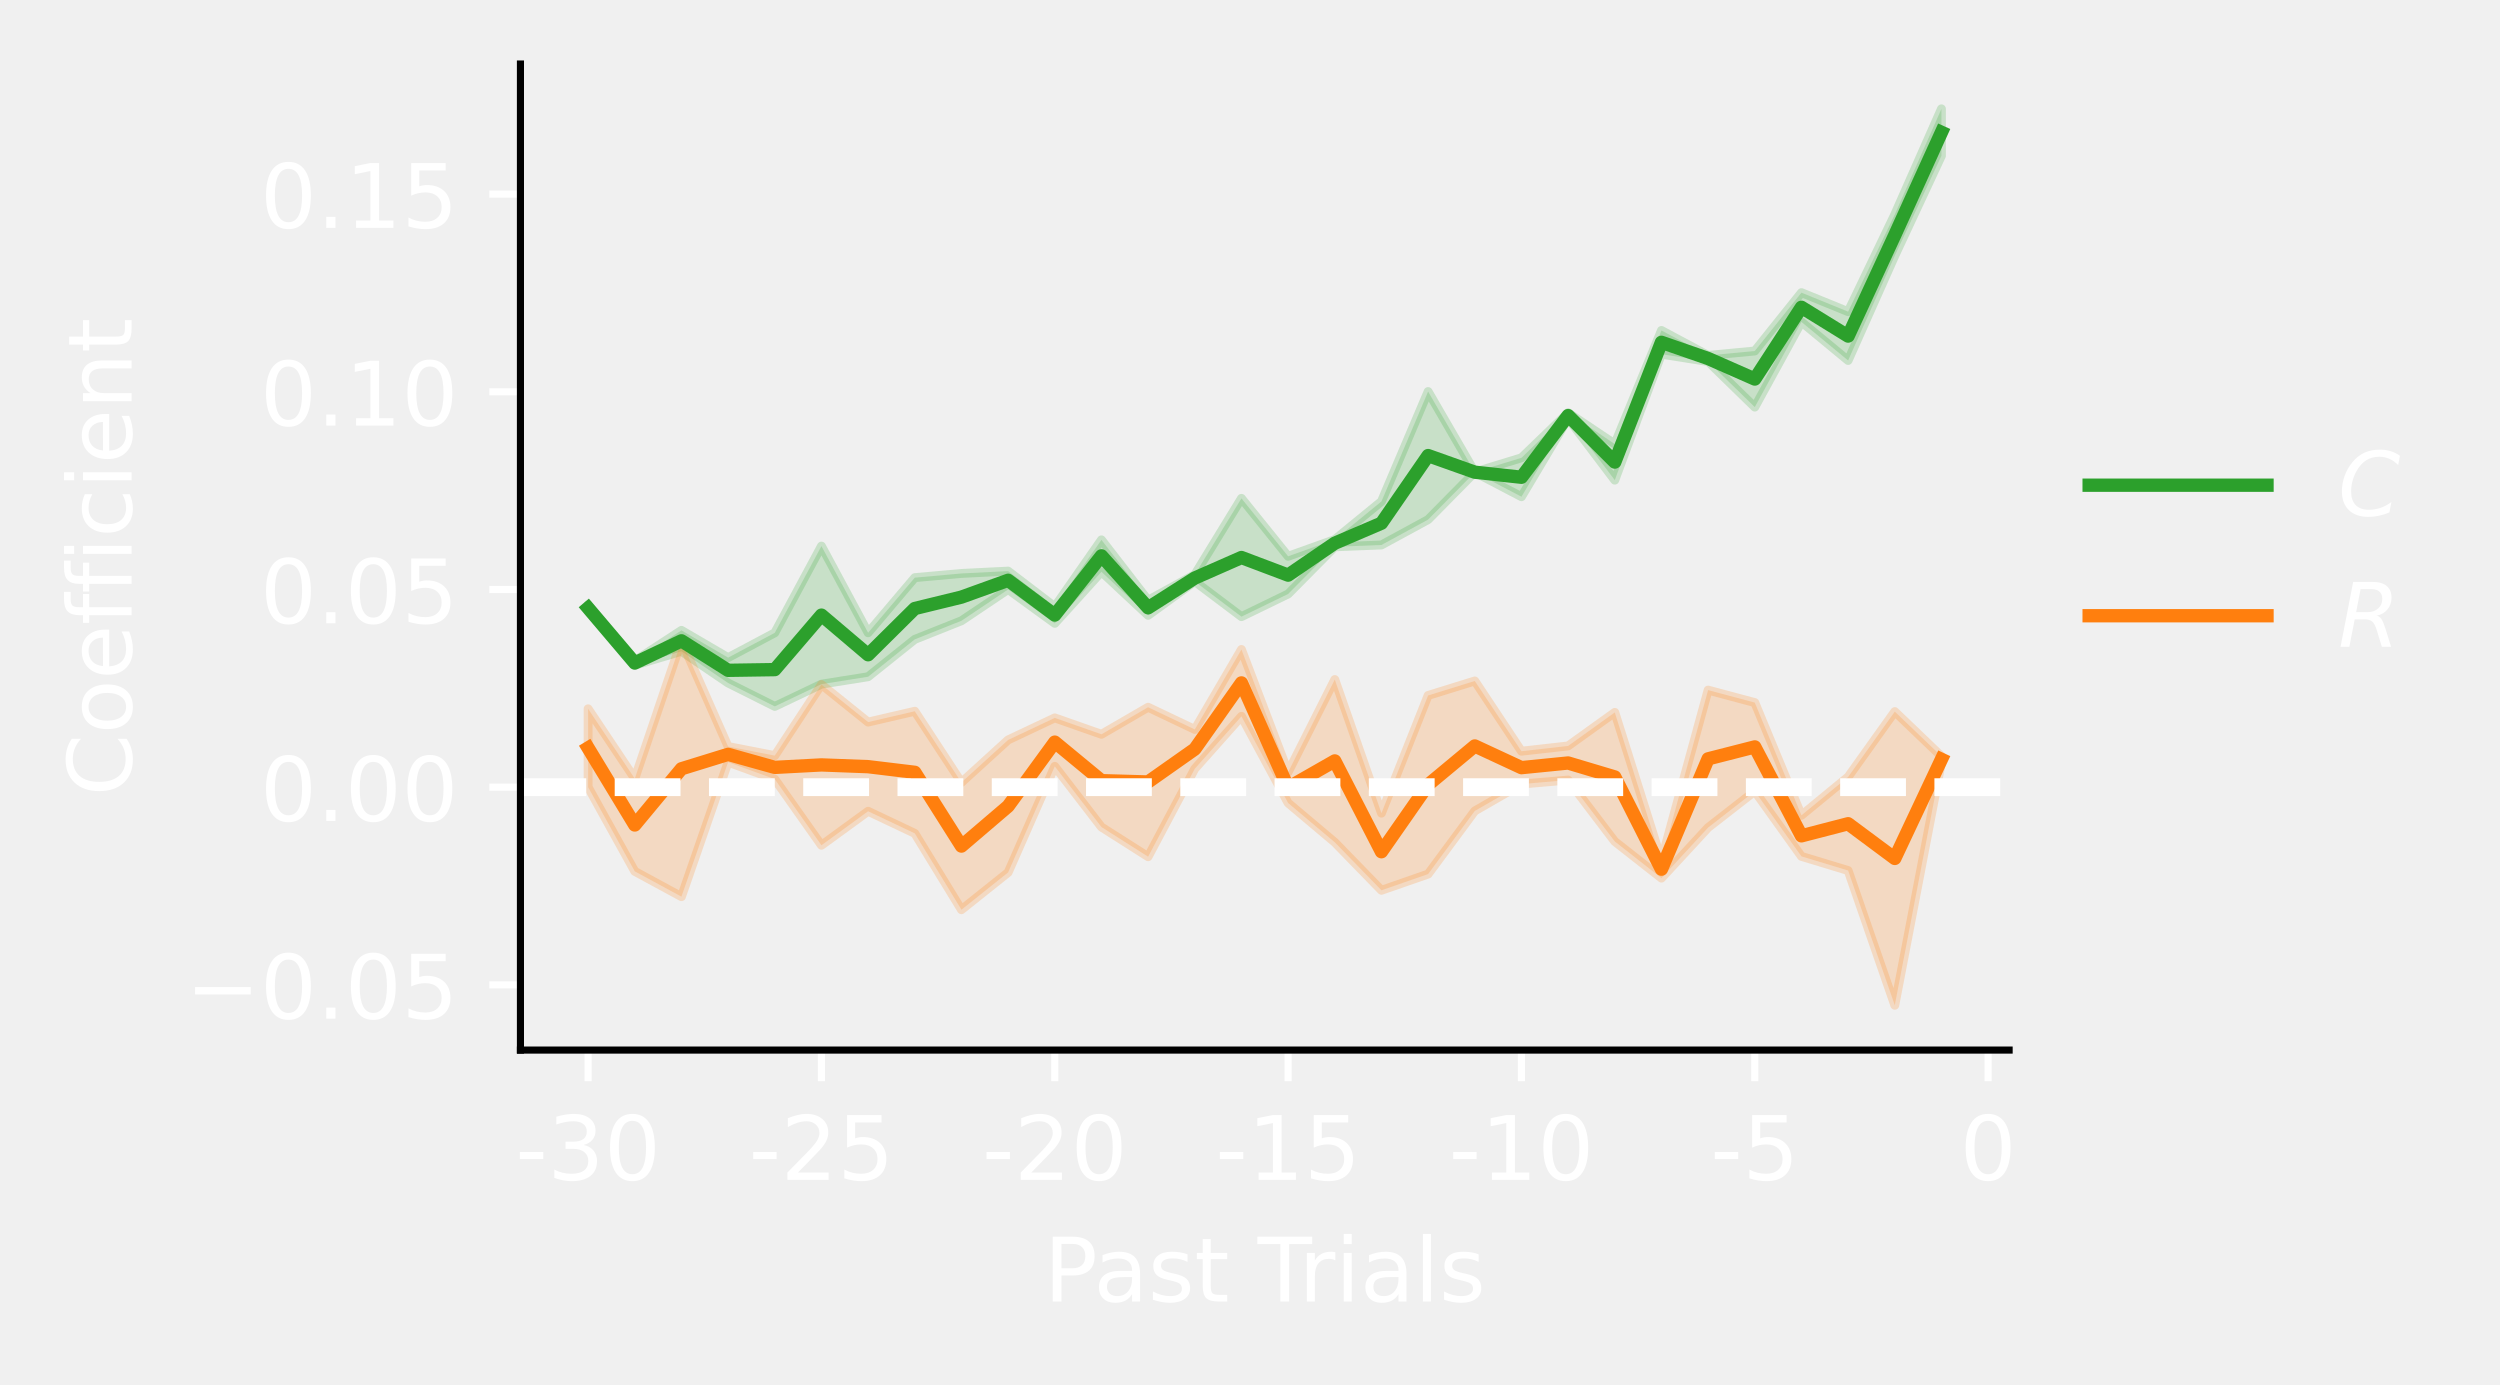
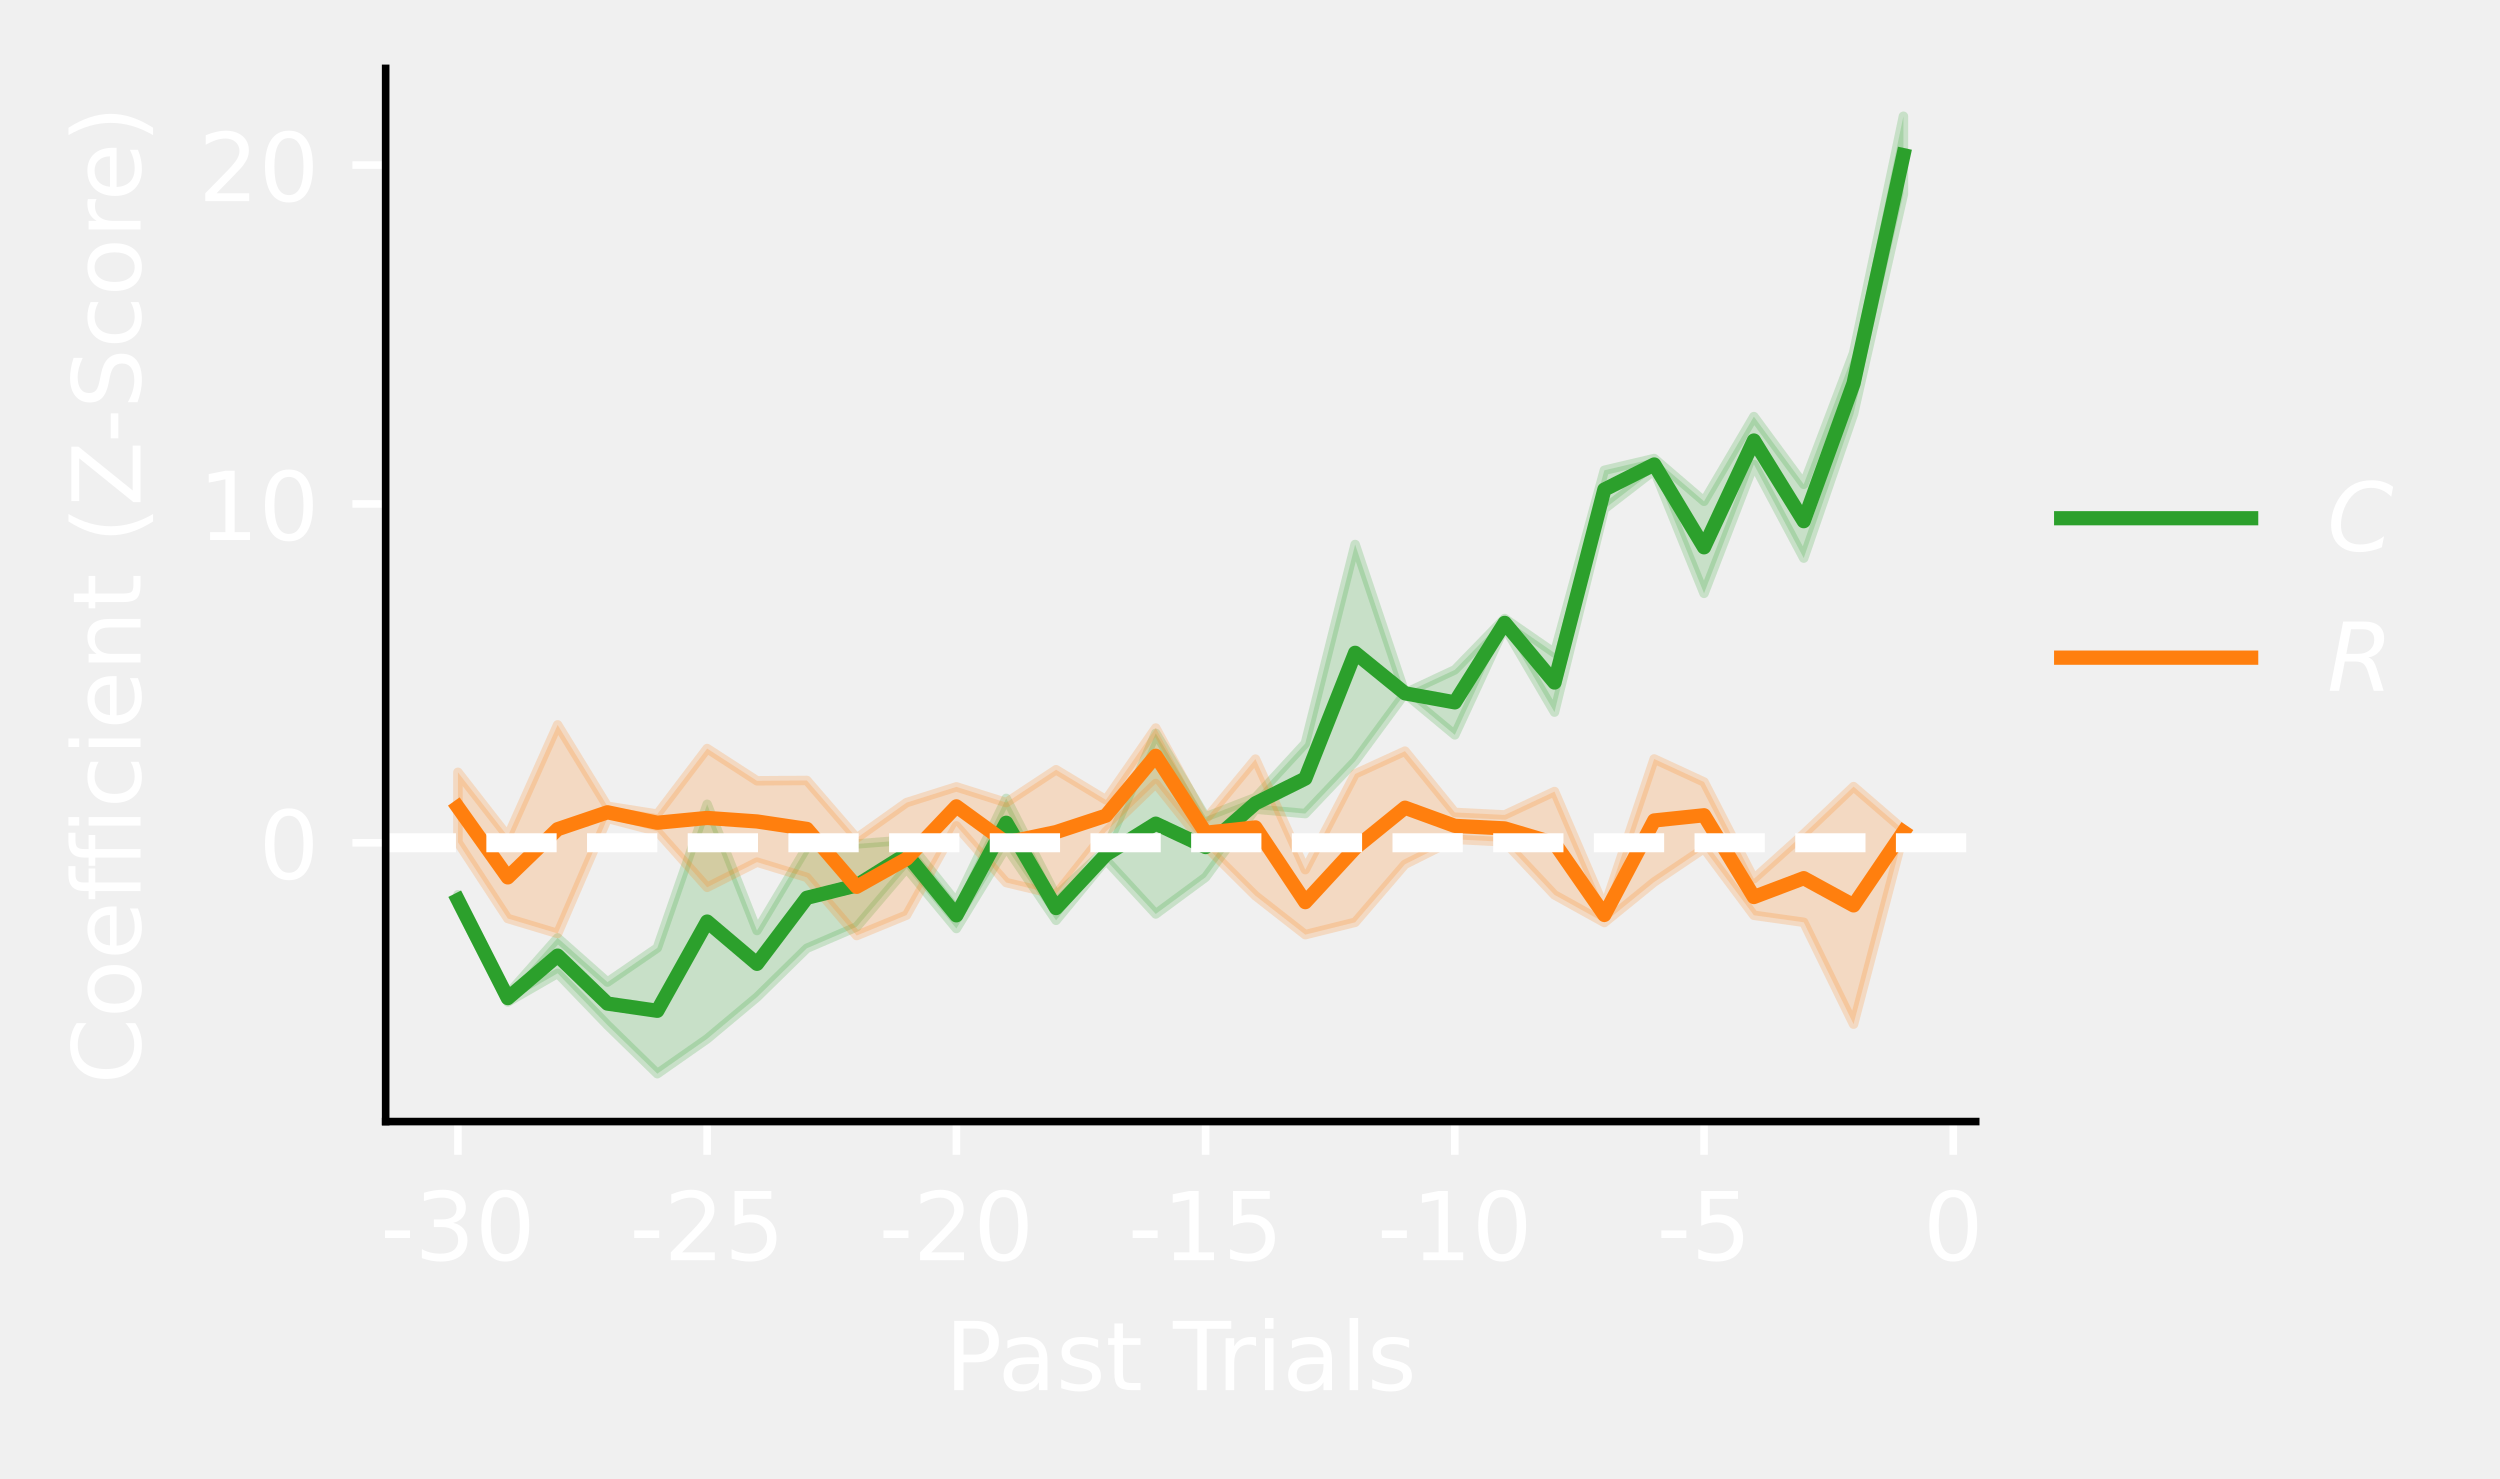
- <svg xmlns="http://www.w3.org/2000/svg" xmlns:xlink="http://www.w3.org/1999/xlink" width="281.123pt" height="155.636pt" viewBox="0 0 281.123 155.636" version="1.1">
+ <svg xmlns="http://www.w3.org/2000/svg" xmlns:xlink="http://www.w3.org/1999/xlink" width="263.203pt" height="155.636pt" viewBox="0 0 263.203 155.636" version="1.1">
  <defs>
    <style type="text/css">*{stroke-linejoin: round; stroke-linecap: butt}</style>
  </defs>
  <g id="figure_1">
    <g id="patch_1">
-       <path d="M 0 155.636  L 281.123 155.636  L 281.123 0  L 0 0  L 0 155.636  z " style="fill: none" />
+       <path d="M -0 155.636  L 263.203 155.636  L 263.203 0  L -0 0  L -0 155.636  z " style="fill: none" />
    </g>
    <g id="axes_1">
      <g id="patch_2">
-         <path d="M 58.523 118.08  L 225.923 118.08  L 225.923 7.2  L 58.523 7.2  L 58.523 118.08  z " style="fill: none" />
+         <path d="M 40.603 118.08  L 208.003 118.08  L 208.003 7.2  L 40.603 7.2  L 40.603 118.08  z " style="fill: none" />
      </g>
      <g id="PolyCollection_1">
        <defs>
-           <path id="mff88e690e6" d="M 66.133 -87.628  L 66.133 -86.903  L 71.38 -80.831  L 76.628 -82.399  L 81.875 -78.831  L 87.123 -76.202  L 92.371 -78.703  L 97.618 -79.539  L 102.866 -83.739  L 108.114 -85.832  L 113.361 -89.352  L 118.609 -85.542  L 123.857 -91.337  L 129.104 -86.442  L 134.352 -90.251  L 139.6 -86.294  L 144.847 -88.844  L 150.095 -94.147  L 155.343 -94.354  L 160.59 -97.208  L 165.838 -102.527  L 171.086 -99.781  L 176.333 -108.583  L 181.581 -101.645  L 186.828 -115.811  L 192.076 -114.978  L 197.324 -109.86  L 202.571 -119.435  L 207.819 -115.101  L 213.067 -126.878  L 218.314 -138.117  L 218.314 -143.396  L 218.314 -143.396  L 213.067 -131.52  L 207.819 -120.591  L 202.571 -122.727  L 197.324 -116.168  L 192.076 -115.667  L 186.828 -118.476  L 181.581 -105.707  L 176.333 -109.225  L 171.086 -104.156  L 165.838 -102.552  L 160.59 -111.606  L 155.343 -99.252  L 150.095 -94.962  L 144.847 -93.082  L 139.6 -99.595  L 134.352 -91.019  L 129.104 -88.141  L 123.857 -94.928  L 118.609 -87.411  L 113.361 -91.416  L 108.114 -91.152  L 102.866 -90.679  L 97.618 -84.484  L 92.371 -94.228  L 87.123 -84.476  L 81.875 -81.686  L 76.628 -84.753  L 71.38 -81.331  L 66.133 -87.628  z " style="stroke: #2ca02c; stroke-opacity: 0.2" />
+           <path id="m515717cfa9" d="M 48.212 -61.436  L 48.212 -60.319  L 53.46 -50.145  L 58.708 -53.165  L 63.955 -47.713  L 69.203 -42.596  L 74.45 -46.266  L 79.698 -50.656  L 84.946 -55.8  L 90.193 -58.061  L 95.441 -64.22  L 100.689 -57.882  L 105.936 -66.45  L 111.184 -58.744  L 116.432 -65.098  L 121.679 -59.412  L 126.927 -63.283  L 132.175 -70.456  L 137.422 -69.98  L 142.67 -75.502  L 147.918 -82.624  L 153.165 -78.268  L 158.413 -89.602  L 163.66 -80.664  L 168.908 -102.066  L 174.156 -106.112  L 179.403 -93.169  L 184.651 -106.739  L 189.899 -96.879  L 195.146 -112.075  L 200.394 -135.203  L 200.394 -143.396  L 200.394 -143.396  L 195.146 -118.465  L 189.899 -104.652  L 184.651 -111.775  L 179.403 -102.862  L 174.156 -107.36  L 168.908 -106.123  L 163.66 -86.893  L 158.413 -90.517  L 153.165 -85.113  L 147.918 -82.663  L 142.67 -98.311  L 137.422 -77.361  L 132.175 -71.667  L 126.927 -69.632  L 121.679 -78.43  L 116.432 -66.212  L 111.184 -61.327  L 105.936 -71.581  L 100.689 -60.66  L 95.441 -67.192  L 90.193 -66.786  L 84.946 -66.43  L 79.698 -57.672  L 74.45 -70.959  L 69.203 -55.839  L 63.955 -52.24  L 58.708 -56.891  L 53.46 -50.963  L 48.212 -61.436  z " style="stroke: #2ca02c; stroke-opacity: 0.2" />
        </defs>
-         <g clip-path="url(#p813f4a50d3)">
-           <use xlink:href="#mff88e690e6" x="0" y="155.636" style="fill: #2ca02c; fill-opacity: 0.2; stroke: #2ca02c; stroke-opacity: 0.2" />
+         <g clip-path="url(#p4ee53f2285)">
+           <use xlink:href="#m515717cfa9" x="0" y="155.636" style="fill: #2ca02c; fill-opacity: 0.2; stroke: #2ca02c; stroke-opacity: 0.2" />
        </g>
      </g>
      <g id="PolyCollection_2">
        <defs>
-           <path id="mdd619ddd92" d="M 66.133 -75.931  L 66.133 -67.124  L 71.38 -57.655  L 76.628 -54.807  L 81.875 -69.93  L 87.123 -68.021  L 92.371 -60.587  L 97.618 -64.41  L 102.866 -61.924  L 108.114 -53.342  L 113.361 -57.529  L 118.609 -69.458  L 123.857 -62.637  L 129.104 -59.301  L 134.352 -69.189  L 139.6 -75.085  L 144.847 -65.34  L 150.095 -60.92  L 155.343 -55.523  L 160.59 -57.349  L 165.838 -64.446  L 171.086 -67.466  L 176.333 -67.921  L 181.581 -61.015  L 186.828 -56.894  L 192.076 -62.576  L 197.324 -66.665  L 202.571 -59.339  L 207.819 -57.746  L 213.067 -42.596  L 218.314 -69.911  L 218.314 -70.59  L 218.314 -70.59  L 213.067 -75.618  L 207.819 -68.27  L 202.571 -63.957  L 197.324 -76.63  L 192.076 -78.034  L 186.828 -58.902  L 181.581 -75.526  L 176.333 -71.756  L 171.086 -71.163  L 165.838 -79.061  L 160.59 -77.433  L 155.343 -64.199  L 150.095 -79.221  L 144.847 -68.806  L 139.6 -82.6  L 134.352 -73.611  L 129.104 -76.107  L 123.857 -73.066  L 118.609 -74.91  L 113.361 -72.432  L 108.114 -67.651  L 102.866 -75.656  L 97.618 -74.438  L 92.371 -78.656  L 87.123 -70.667  L 81.875 -71.692  L 76.628 -83.57  L 71.38 -68.08  L 66.133 -75.931  z " style="stroke: #ff7f0e; stroke-opacity: 0.2" />
+           <path id="m9bedc92251" d="M 48.212 -74.326  L 48.212 -66.96  L 53.46 -58.937  L 58.708 -57.358  L 63.955 -69.484  L 69.203 -68.107  L 74.45 -62.218  L 79.698 -64.871  L 84.946 -63.265  L 90.193 -57.14  L 95.441 -59.295  L 100.689 -68.684  L 105.936 -62.719  L 111.184 -61.468  L 116.432 -68.093  L 121.679 -73.143  L 126.927 -66.554  L 132.175 -61.332  L 137.422 -57.234  L 142.67 -58.536  L 147.918 -64.644  L 153.165 -67.272  L 158.413 -67.003  L 163.66 -61.422  L 168.908 -58.513  L 174.156 -62.78  L 179.403 -66.306  L 184.651 -59.276  L 189.899 -58.536  L 195.146 -47.813  L 200.394 -67.803  L 200.394 -68.293  L 200.394 -68.293  L 195.146 -72.819  L 189.899 -67.829  L 184.651 -63.115  L 179.403 -73.305  L 174.156 -75.732  L 168.908 -60.107  L 163.66 -72.301  L 158.413 -69.839  L 153.165 -70.105  L 147.918 -76.558  L 142.67 -74.153  L 137.422 -64.08  L 132.175 -75.717  L 126.927 -69.371  L 121.679 -78.987  L 116.432 -71.425  L 111.184 -74.598  L 105.936 -71.136  L 100.689 -72.795  L 95.441 -71.135  L 90.193 -67.401  L 84.946 -73.47  L 79.698 -73.432  L 74.45 -76.828  L 69.203 -69.925  L 63.955 -70.75  L 58.708 -79.319  L 53.46 -67.589  L 48.212 -74.326  z " style="stroke: #ff7f0e; stroke-opacity: 0.2" />
        </defs>
-         <g clip-path="url(#p813f4a50d3)">
-           <use xlink:href="#mdd619ddd92" x="0" y="155.636" style="fill: #ff7f0e; fill-opacity: 0.2; stroke: #ff7f0e; stroke-opacity: 0.2" />
+         <g clip-path="url(#p4ee53f2285)">
+           <use xlink:href="#m9bedc92251" x="0" y="155.636" style="fill: #ff7f0e; fill-opacity: 0.2; stroke: #ff7f0e; stroke-opacity: 0.2" />
        </g>
      </g>
      <g id="matplotlib.axis_1">
        <g id="xtick_1">
          <g id="line2d_1">
            <defs>
-               <path id="m0267d25638" d="M 0 0  L 0 3.5  " style="stroke: #ffffff; stroke-width: 0.8" />
-             </defs>
-             <g>
-               <use xlink:href="#m0267d25638" x="66.133" y="118.08" style="fill: #ffffff; stroke: #ffffff; stroke-width: 0.8" />
+               <path id="m8f91f21ff3" d="M 0 0  L 0 3.5  " style="stroke: #ffffff; stroke-width: 0.8" />
+             </defs>
+             <g>
+               <use xlink:href="#m8f91f21ff3" x="48.212" y="118.08" style="fill: #ffffff; stroke: #ffffff; stroke-width: 0.8" />
            </g>
          </g>
          <g id="text_1">
-             <g style="fill: #ffffff" transform="translate(57.96612 132.6784) scale(0.1 -0.1)">
+             <g style="fill: #ffffff" transform="translate(40.04581 132.6784) scale(0.1 -0.1)">
              <defs>
                <path id="DejaVuSans-2d" d="M 313 2009  L 1997 2009  L 1997 1497  L 313 1497  L 313 2009  z " transform="scale(0.015625)" />
                <path id="DejaVuSans-33" d="M 2597 2516  Q 3050 2419 3304 2112  Q 3559 1806 3559 1356  Q 3559 666 3084 287  Q 2609 -91 1734 -91  Q 1441 -91 1130 -33  Q 819 25 488 141  L 488 750  Q 750 597 1062 519  Q 1375 441 1716 441  Q 2309 441 2620 675  Q 2931 909 2931 1356  Q 2931 1769 2642 2001  Q 2353 2234 1838 2234  L 1294 2234  L 1294 2753  L 1863 2753  Q 2328 2753 2575 2939  Q 2822 3125 2822 3475  Q 2822 3834 2567 4026  Q 2313 4219 1838 4219  Q 1578 4219 1281 4162  Q 984 4106 628 3988  L 628 4550  Q 988 4650 1302 4700  Q 1616 4750 1894 4750  Q 2613 4750 3031 4423  Q 3450 4097 3450 3541  Q 3450 3153 3228 2886  Q 3006 2619 2597 2516  z " transform="scale(0.015625)" />
                <path id="DejaVuSans-30" d="M 2034 4250  Q 1547 4250 1301 3770  Q 1056 3291 1056 2328  Q 1056 1369 1301 889  Q 1547 409 2034 409  Q 2525 409 2770 889  Q 3016 1369 3016 2328  Q 3016 3291 2770 3770  Q 2525 4250 2034 4250  z M 2034 4750  Q 2819 4750 3233 4129  Q 3647 3509 3647 2328  Q 3647 1150 3233 529  Q 2819 -91 2034 -91  Q 1250 -91 836 529  Q 422 1150 422 2328  Q 422 3509 836 4129  Q 1250 4750 2034 4750  z " transform="scale(0.015625)" />
              </defs>
              <use xlink:href="#DejaVuSans-2d" />
              <use xlink:href="#DejaVuSans-33" x="36.084" />
              <use xlink:href="#DejaVuSans-30" x="99.707" />
            </g>
          </g>
        </g>
        <g id="xtick_2">
          <g id="line2d_2">
            <g>
-               <use xlink:href="#m0267d25638" x="92.371" y="118.08" style="fill: #ffffff; stroke: #ffffff; stroke-width: 0.8" />
+               <use xlink:href="#m8f91f21ff3" x="74.45" y="118.08" style="fill: #ffffff; stroke: #ffffff; stroke-width: 0.8" />
            </g>
          </g>
          <g id="text_2">
-             <g style="fill: #ffffff" transform="translate(84.20437 132.6784) scale(0.1 -0.1)">
+             <g style="fill: #ffffff" transform="translate(66.28405 132.6784) scale(0.1 -0.1)">
              <defs>
                <path id="DejaVuSans-32" d="M 1228 531  L 3431 531  L 3431 0  L 469 0  L 469 531  Q 828 903 1448 1529  Q 2069 2156 2228 2338  Q 2531 2678 2651 2914  Q 2772 3150 2772 3378  Q 2772 3750 2511 3984  Q 2250 4219 1831 4219  Q 1534 4219 1204 4116  Q 875 4013 500 3803  L 500 4441  Q 881 4594 1212 4672  Q 1544 4750 1819 4750  Q 2544 4750 2975 4387  Q 3406 4025 3406 3419  Q 3406 3131 3298 2873  Q 3191 2616 2906 2266  Q 2828 2175 2409 1742  Q 1991 1309 1228 531  z " transform="scale(0.015625)" />
                <path id="DejaVuSans-35" d="M 691 4666  L 3169 4666  L 3169 4134  L 1269 4134  L 1269 2991  Q 1406 3038 1543 3061  Q 1681 3084 1819 3084  Q 2600 3084 3056 2656  Q 3513 2228 3513 1497  Q 3513 744 3044 326  Q 2575 -91 1722 -91  Q 1428 -91 1123 -41  Q 819 9 494 109  L 494 744  Q 775 591 1075 516  Q 1375 441 1709 441  Q 2250 441 2565 725  Q 2881 1009 2881 1497  Q 2881 1984 2565 2268  Q 2250 2553 1709 2553  Q 1456 2553 1204 2497  Q 953 2441 691 2322  L 691 4666  z " transform="scale(0.015625)" />
              </defs>
              <use xlink:href="#DejaVuSans-2d" />
              <use xlink:href="#DejaVuSans-32" x="36.084" />
              <use xlink:href="#DejaVuSans-35" x="99.707" />
            </g>
          </g>
        </g>
        <g id="xtick_3">
          <g id="line2d_3">
            <g>
-               <use xlink:href="#m0267d25638" x="118.609" y="118.08" style="fill: #ffffff; stroke: #ffffff; stroke-width: 0.8" />
+               <use xlink:href="#m8f91f21ff3" x="100.689" y="118.08" style="fill: #ffffff; stroke: #ffffff; stroke-width: 0.8" />
            </g>
          </g>
          <g id="text_3">
-             <g style="fill: #ffffff" transform="translate(110.4426 132.6784) scale(0.1 -0.1)">
+             <g style="fill: #ffffff" transform="translate(92.5223 132.6784) scale(0.1 -0.1)">
              <use xlink:href="#DejaVuSans-2d" />
              <use xlink:href="#DejaVuSans-32" x="36.084" />
              <use xlink:href="#DejaVuSans-30" x="99.707" />
            </g>
          </g>
        </g>
        <g id="xtick_4">
          <g id="line2d_4">
            <g>
-               <use xlink:href="#m0267d25638" x="144.847" y="118.08" style="fill: #ffffff; stroke: #ffffff; stroke-width: 0.8" />
+               <use xlink:href="#m8f91f21ff3" x="126.927" y="118.08" style="fill: #ffffff; stroke: #ffffff; stroke-width: 0.8" />
            </g>
          </g>
          <g id="text_4">
-             <g style="fill: #ffffff" transform="translate(136.6809 132.6784) scale(0.1 -0.1)">
+             <g style="fill: #ffffff" transform="translate(118.7605 132.6784) scale(0.1 -0.1)">
              <defs>
                <path id="DejaVuSans-31" d="M 794 531  L 1825 531  L 1825 4091  L 703 3866  L 703 4441  L 1819 4666  L 2450 4666  L 2450 531  L 3481 531  L 3481 0  L 794 0  L 794 531  z " transform="scale(0.015625)" />
              </defs>
              <use xlink:href="#DejaVuSans-2d" />
              <use xlink:href="#DejaVuSans-31" x="36.084" />
              <use xlink:href="#DejaVuSans-35" x="99.707" />
            </g>
          </g>
        </g>
        <g id="xtick_5">
          <g id="line2d_5">
            <g>
-               <use xlink:href="#m0267d25638" x="171.086" y="118.08" style="fill: #ffffff; stroke: #ffffff; stroke-width: 0.8" />
+               <use xlink:href="#m8f91f21ff3" x="153.165" y="118.08" style="fill: #ffffff; stroke: #ffffff; stroke-width: 0.8" />
            </g>
          </g>
          <g id="text_5">
-             <g style="fill: #ffffff" transform="translate(162.9191 132.6784) scale(0.1 -0.1)">
+             <g style="fill: #ffffff" transform="translate(144.9988 132.6784) scale(0.1 -0.1)">
              <use xlink:href="#DejaVuSans-2d" />
              <use xlink:href="#DejaVuSans-31" x="36.084" />
              <use xlink:href="#DejaVuSans-30" x="99.707" />
            </g>
          </g>
        </g>
        <g id="xtick_6">
          <g id="line2d_6">
            <g>
-               <use xlink:href="#m0267d25638" x="197.324" y="118.08" style="fill: #ffffff; stroke: #ffffff; stroke-width: 0.8" />
+               <use xlink:href="#m8f91f21ff3" x="179.403" y="118.08" style="fill: #ffffff; stroke: #ffffff; stroke-width: 0.8" />
            </g>
          </g>
          <g id="text_6">
-             <g style="fill: #ffffff" transform="translate(192.3386 132.6784) scale(0.1 -0.1)">
+             <g style="fill: #ffffff" transform="translate(174.4183 132.6784) scale(0.1 -0.1)">
              <use xlink:href="#DejaVuSans-2d" />
              <use xlink:href="#DejaVuSans-35" x="36.084" />
            </g>
          </g>
        </g>
        <g id="xtick_7">
          <g id="line2d_7">
            <g>
-               <use xlink:href="#m0267d25638" x="223.562" y="118.08" style="fill: #ffffff; stroke: #ffffff; stroke-width: 0.8" />
+               <use xlink:href="#m8f91f21ff3" x="205.642" y="118.08" style="fill: #ffffff; stroke: #ffffff; stroke-width: 0.8" />
            </g>
          </g>
          <g id="text_7">
-             <g style="fill: #ffffff" transform="translate(220.3807 132.6784) scale(0.1 -0.1)">
+             <g style="fill: #ffffff" transform="translate(202.4604 132.6784) scale(0.1 -0.1)">
              <use xlink:href="#DejaVuSans-30" />
            </g>
          </g>
        </g>
        <g id="text_8">
-           <g style="fill: #ffffff" transform="translate(117.3969 146.3566) scale(0.1 -0.1)">
+           <g style="fill: #ffffff" transform="translate(99.47656 146.3566) scale(0.1 -0.1)">
            <defs>
              <path id="DejaVuSans-50" d="M 1259 4147  L 1259 2394  L 2053 2394  Q 2494 2394 2734 2622  Q 2975 2850 2975 3272  Q 2975 3691 2734 3919  Q 2494 4147 2053 4147  L 1259 4147  z M 628 4666  L 2053 4666  Q 2838 4666 3239 4311  Q 3641 3956 3641 3272  Q 3641 2581 3239 2228  Q 2838 1875 2053 1875  L 1259 1875  L 1259 0  L 628 0  L 628 4666  z " transform="scale(0.015625)" />
              <path id="DejaVuSans-61" d="M 2194 1759  Q 1497 1759 1228 1600  Q 959 1441 959 1056  Q 959 750 1161 570  Q 1363 391 1709 391  Q 2188 391 2477 730  Q 2766 1069 2766 1631  L 2766 1759  L 2194 1759  z M 3341 1997  L 3341 0  L 2766 0  L 2766 531  Q 2569 213 2275 61  Q 1981 -91 1556 -91  Q 1019 -91 701 211  Q 384 513 384 1019  Q 384 1609 779 1909  Q 1175 2209 1959 2209  L 2766 2209  L 2766 2266  Q 2766 2663 2505 2880  Q 2244 3097 1772 3097  Q 1472 3097 1187 3025  Q 903 2953 641 2809  L 641 3341  Q 956 3463 1253 3523  Q 1550 3584 1831 3584  Q 2591 3584 2966 3190  Q 3341 2797 3341 1997  z " transform="scale(0.015625)" />
              <path id="DejaVuSans-73" d="M 2834 3397  L 2834 2853  Q 2591 2978 2328 3040  Q 2066 3103 1784 3103  Q 1356 3103 1142 2972  Q 928 2841 928 2578  Q 928 2378 1081 2264  Q 1234 2150 1697 2047  L 1894 2003  Q 2506 1872 2764 1633  Q 3022 1394 3022 966  Q 3022 478 2636 193  Q 2250 -91 1575 -91  Q 1294 -91 989 -36  Q 684 19 347 128  L 347 722  Q 666 556 975 473  Q 1284 391 1588 391  Q 1994 391 2212 530  Q 2431 669 2431 922  Q 2431 1156 2273 1281  Q 2116 1406 1581 1522  L 1381 1569  Q 847 1681 609 1914  Q 372 2147 372 2553  Q 372 3047 722 3315  Q 1072 3584 1716 3584  Q 2034 3584 2315 3537  Q 2597 3491 2834 3397  z " transform="scale(0.015625)" />
              <path id="DejaVuSans-74" d="M 1172 4494  L 1172 3500  L 2356 3500  L 2356 3053  L 1172 3053  L 1172 1153  Q 1172 725 1289 603  Q 1406 481 1766 481  L 2356 481  L 2356 0  L 1766 0  Q 1100 0 847 248  Q 594 497 594 1153  L 594 3053  L 172 3053  L 172 3500  L 594 3500  L 594 4494  L 1172 4494  z " transform="scale(0.015625)" />
              <path id="DejaVuSans-20" transform="scale(0.015625)" />
              <path id="DejaVuSans-54" d="M -19 4666  L 3928 4666  L 3928 4134  L 2272 4134  L 2272 0  L 1638 0  L 1638 4134  L -19 4134  L -19 4666  z " transform="scale(0.015625)" />
              <path id="DejaVuSans-72" d="M 2631 2963  Q 2534 3019 2420 3045  Q 2306 3072 2169 3072  Q 1681 3072 1420 2755  Q 1159 2438 1159 1844  L 1159 0  L 581 0  L 581 3500  L 1159 3500  L 1159 2956  Q 1341 3275 1631 3429  Q 1922 3584 2338 3584  Q 2397 3584 2469 3576  Q 2541 3569 2628 3553  L 2631 2963  z " transform="scale(0.015625)" />
              <path id="DejaVuSans-69" d="M 603 3500  L 1178 3500  L 1178 0  L 603 0  L 603 3500  z M 603 4863  L 1178 4863  L 1178 4134  L 603 4134  L 603 4863  z " transform="scale(0.015625)" />
              <path id="DejaVuSans-6c" d="M 603 4863  L 1178 4863  L 1178 0  L 603 0  L 603 4863  z " transform="scale(0.015625)" />
            </defs>
            <use xlink:href="#DejaVuSans-50" />
            <use xlink:href="#DejaVuSans-61" x="55.803" />
            <use xlink:href="#DejaVuSans-73" x="117.082" />
            <use xlink:href="#DejaVuSans-74" x="169.182" />
            <use xlink:href="#DejaVuSans-20" x="208.391" />
            <use xlink:href="#DejaVuSans-54" x="240.178" />
            <use xlink:href="#DejaVuSans-72" x="286.512" />
            <use xlink:href="#DejaVuSans-69" x="327.625" />
            <use xlink:href="#DejaVuSans-61" x="355.408" />
            <use xlink:href="#DejaVuSans-6c" x="416.688" />
            <use xlink:href="#DejaVuSans-73" x="444.471" />
          </g>
        </g>
      </g>
      <g id="matplotlib.axis_2">
        <g id="ytick_1">
          <g id="line2d_8">
            <defs>
-               <path id="medcf162293" d="M 0 0  L -3.5 0  " style="stroke: #ffffff; stroke-width: 0.8" />
-             </defs>
-             <g>
-               <use xlink:href="#medcf162293" x="58.523" y="110.747" style="fill: #ffffff; stroke: #ffffff; stroke-width: 0.8" />
+               <path id="m20b24a0bef" d="M 0 0  L -3.5 0  " style="stroke: #ffffff; stroke-width: 0.8" />
+             </defs>
+             <g>
+               <use xlink:href="#m20b24a0bef" x="40.603" y="88.728" style="fill: #ffffff; stroke: #ffffff; stroke-width: 0.8" />
            </g>
          </g>
          <g id="text_9">
-             <g style="fill: #ffffff" transform="translate(20.87813 114.5459) scale(0.1 -0.1)">
-               <defs>
-                 <path id="DejaVuSans-2212" d="M 678 2272  L 4684 2272  L 4684 1741  L 678 1741  L 678 2272  z " transform="scale(0.015625)" />
-                 <path id="DejaVuSans-2e" d="M 684 794  L 1344 794  L 1344 0  L 684 0  L 684 794  z " transform="scale(0.015625)" />
-               </defs>
-               <use xlink:href="#DejaVuSans-2212" />
-               <use xlink:href="#DejaVuSans-30" x="83.789" />
-               <use xlink:href="#DejaVuSans-2e" x="147.412" />
-               <use xlink:href="#DejaVuSans-30" x="179.199" />
-               <use xlink:href="#DejaVuSans-35" x="242.822" />
+             <g style="fill: #ffffff" transform="translate(27.24063 92.52701) scale(0.1 -0.1)">
+               <use xlink:href="#DejaVuSans-30" />
            </g>
          </g>
        </g>
        <g id="ytick_2">
          <g id="line2d_9">
            <g>
-               <use xlink:href="#medcf162293" x="58.523" y="88.517" style="fill: #ffffff; stroke: #ffffff; stroke-width: 0.8" />
+               <use xlink:href="#m20b24a0bef" x="40.603" y="53.053" style="fill: #ffffff; stroke: #ffffff; stroke-width: 0.8" />
            </g>
          </g>
          <g id="text_10">
-             <g style="fill: #ffffff" transform="translate(29.25781 92.31597) scale(0.1 -0.1)">
-               <use xlink:href="#DejaVuSans-30" />
-               <use xlink:href="#DejaVuSans-2e" x="63.623" />
-               <use xlink:href="#DejaVuSans-30" x="95.41" />
-               <use xlink:href="#DejaVuSans-30" x="159.033" />
+             <g style="fill: #ffffff" transform="translate(20.87813 56.85221) scale(0.1 -0.1)">
+               <use xlink:href="#DejaVuSans-31" />
+               <use xlink:href="#DejaVuSans-30" x="63.623" />
            </g>
          </g>
        </g>
        <g id="ytick_3">
          <g id="line2d_10">
            <g>
-               <use xlink:href="#medcf162293" x="58.523" y="66.287" style="fill: #ffffff; stroke: #ffffff; stroke-width: 0.8" />
+               <use xlink:href="#m20b24a0bef" x="40.603" y="17.378" style="fill: #ffffff; stroke: #ffffff; stroke-width: 0.8" />
            </g>
          </g>
          <g id="text_11">
-             <g style="fill: #ffffff" transform="translate(29.25781 70.08603) scale(0.1 -0.1)">
-               <use xlink:href="#DejaVuSans-30" />
-               <use xlink:href="#DejaVuSans-2e" x="63.623" />
-               <use xlink:href="#DejaVuSans-30" x="95.41" />
-               <use xlink:href="#DejaVuSans-35" x="159.033" />
-             </g>
-           </g>
-         </g>
-         <g id="ytick_4">
-           <g id="line2d_11">
-             <g>
-               <use xlink:href="#medcf162293" x="58.523" y="44.057" style="fill: #ffffff; stroke: #ffffff; stroke-width: 0.8" />
-             </g>
-           </g>
-           <g id="text_12">
-             <g style="fill: #ffffff" transform="translate(29.25781 47.85609) scale(0.1 -0.1)">
-               <use xlink:href="#DejaVuSans-30" />
-               <use xlink:href="#DejaVuSans-2e" x="63.623" />
-               <use xlink:href="#DejaVuSans-31" x="95.41" />
-               <use xlink:href="#DejaVuSans-30" x="159.033" />
-             </g>
-           </g>
-         </g>
-         <g id="ytick_5">
-           <g id="line2d_12">
-             <g>
-               <use xlink:href="#medcf162293" x="58.523" y="21.827" style="fill: #ffffff; stroke: #ffffff; stroke-width: 0.8" />
-             </g>
-           </g>
-           <g id="text_13">
-             <g style="fill: #ffffff" transform="translate(29.25781 25.62615) scale(0.1 -0.1)">
-               <use xlink:href="#DejaVuSans-30" />
-               <use xlink:href="#DejaVuSans-2e" x="63.623" />
-               <use xlink:href="#DejaVuSans-31" x="95.41" />
-               <use xlink:href="#DejaVuSans-35" x="159.033" />
-             </g>
-           </g>
-         </g>
-         <g id="text_14">
-           <g style="fill: #ffffff" transform="translate(14.79844 89.52047) rotate(-90) scale(0.1 -0.1)">
+             <g style="fill: #ffffff" transform="translate(20.87813 21.17741) scale(0.1 -0.1)">
+               <use xlink:href="#DejaVuSans-32" />
+               <use xlink:href="#DejaVuSans-30" x="63.623" />
+             </g>
+           </g>
+         </g>
+         <g id="text_12">
+           <g style="fill: #ffffff" transform="translate(14.79844 114.1548) rotate(-90) scale(0.1 -0.1)">
            <defs>
              <path id="DejaVuSans-43" d="M 4122 4306  L 4122 3641  Q 3803 3938 3442 4084  Q 3081 4231 2675 4231  Q 1875 4231 1450 3742  Q 1025 3253 1025 2328  Q 1025 1406 1450 917  Q 1875 428 2675 428  Q 3081 428 3442 575  Q 3803 722 4122 1019  L 4122 359  Q 3791 134 3420 21  Q 3050 -91 2638 -91  Q 1578 -91 968 557  Q 359 1206 359 2328  Q 359 3453 968 4101  Q 1578 4750 2638 4750  Q 3056 4750 3426 4639  Q 3797 4528 4122 4306  z " transform="scale(0.015625)" />
              <path id="DejaVuSans-6f" d="M 1959 3097  Q 1497 3097 1228 2736  Q 959 2375 959 1747  Q 959 1119 1226 758  Q 1494 397 1959 397  Q 2419 397 2687 759  Q 2956 1122 2956 1747  Q 2956 2369 2687 2733  Q 2419 3097 1959 3097  z M 1959 3584  Q 2709 3584 3137 3096  Q 3566 2609 3566 1747  Q 3566 888 3137 398  Q 2709 -91 1959 -91  Q 1206 -91 779 398  Q 353 888 353 1747  Q 353 2609 779 3096  Q 1206 3584 1959 3584  z " transform="scale(0.015625)" />
              <path id="DejaVuSans-65" d="M 3597 1894  L 3597 1613  L 953 1613  Q 991 1019 1311 708  Q 1631 397 2203 397  Q 2534 397 2845 478  Q 3156 559 3463 722  L 3463 178  Q 3153 47 2828 -22  Q 2503 -91 2169 -91  Q 1331 -91 842 396  Q 353 884 353 1716  Q 353 2575 817 3079  Q 1281 3584 2069 3584  Q 2775 3584 3186 3129  Q 3597 2675 3597 1894  z M 3022 2063  Q 3016 2534 2758 2815  Q 2500 3097 2075 3097  Q 1594 3097 1305 2825  Q 1016 2553 972 2059  L 3022 2063  z " transform="scale(0.015625)" />
              <path id="DejaVuSans-66" d="M 2375 4863  L 2375 4384  L 1825 4384  Q 1516 4384 1395 4259  Q 1275 4134 1275 3809  L 1275 3500  L 2222 3500  L 2222 3053  L 1275 3053  L 1275 0  L 697 0  L 697 3053  L 147 3053  L 147 3500  L 697 3500  L 697 3744  Q 697 4328 969 4595  Q 1241 4863 1831 4863  L 2375 4863  z " transform="scale(0.015625)" />
              <path id="DejaVuSans-63" d="M 3122 3366  L 3122 2828  Q 2878 2963 2633 3030  Q 2388 3097 2138 3097  Q 1578 3097 1268 2742  Q 959 2388 959 1747  Q 959 1106 1268 751  Q 1578 397 2138 397  Q 2388 397 2633 464  Q 2878 531 3122 666  L 3122 134  Q 2881 22 2623 -34  Q 2366 -91 2075 -91  Q 1284 -91 818 406  Q 353 903 353 1747  Q 353 2603 823 3093  Q 1294 3584 2113 3584  Q 2378 3584 2631 3529  Q 2884 3475 3122 3366  z " transform="scale(0.015625)" />
              <path id="DejaVuSans-6e" d="M 3513 2113  L 3513 0  L 2938 0  L 2938 2094  Q 2938 2591 2744 2837  Q 2550 3084 2163 3084  Q 1697 3084 1428 2787  Q 1159 2491 1159 1978  L 1159 0  L 581 0  L 581 3500  L 1159 3500  L 1159 2956  Q 1366 3272 1645 3428  Q 1925 3584 2291 3584  Q 2894 3584 3203 3211  Q 3513 2838 3513 2113  z " transform="scale(0.015625)" />
+               <path id="DejaVuSans-28" d="M 1984 4856  Q 1566 4138 1362 3434  Q 1159 2731 1159 2009  Q 1159 1288 1364 580  Q 1569 -128 1984 -844  L 1484 -844  Q 1016 -109 783 600  Q 550 1309 550 2009  Q 550 2706 781 3412  Q 1013 4119 1484 4856  L 1984 4856  z " transform="scale(0.015625)" />
+               <path id="DejaVuSans-5a" d="M 359 4666  L 4025 4666  L 4025 4184  L 1075 531  L 4097 531  L 4097 0  L 288 0  L 288 481  L 3238 4134  L 359 4134  L 359 4666  z " transform="scale(0.015625)" />
+               <path id="DejaVuSans-53" d="M 3425 4513  L 3425 3897  Q 3066 4069 2747 4153  Q 2428 4238 2131 4238  Q 1616 4238 1336 4038  Q 1056 3838 1056 3469  Q 1056 3159 1242 3001  Q 1428 2844 1947 2747  L 2328 2669  Q 3034 2534 3370 2195  Q 3706 1856 3706 1288  Q 3706 609 3251 259  Q 2797 -91 1919 -91  Q 1588 -91 1214 -16  Q 841 59 441 206  L 441 856  Q 825 641 1194 531  Q 1563 422 1919 422  Q 2459 422 2753 634  Q 3047 847 3047 1241  Q 3047 1584 2836 1778  Q 2625 1972 2144 2069  L 1759 2144  Q 1053 2284 737 2584  Q 422 2884 422 3419  Q 422 4038 858 4394  Q 1294 4750 2059 4750  Q 2388 4750 2728 4690  Q 3069 4631 3425 4513  z " transform="scale(0.015625)" />
+               <path id="DejaVuSans-29" d="M 513 4856  L 1013 4856  Q 1481 4119 1714 3412  Q 1947 2706 1947 2009  Q 1947 1309 1714 600  Q 1481 -109 1013 -844  L 513 -844  Q 928 -128 1133 580  Q 1338 1288 1338 2009  Q 1338 2731 1133 3434  Q 928 4138 513 4856  z " transform="scale(0.015625)" />
            </defs>
            <use xlink:href="#DejaVuSans-43" />
            <use xlink:href="#DejaVuSans-6f" x="69.824" />
            <use xlink:href="#DejaVuSans-65" x="131.006" />
            <use xlink:href="#DejaVuSans-66" x="192.529" />
            <use xlink:href="#DejaVuSans-66" x="227.734" />
            <use xlink:href="#DejaVuSans-69" x="262.939" />
            <use xlink:href="#DejaVuSans-63" x="290.723" />
            <use xlink:href="#DejaVuSans-69" x="345.703" />
            <use xlink:href="#DejaVuSans-65" x="373.486" />
            <use xlink:href="#DejaVuSans-6e" x="435.01" />
            <use xlink:href="#DejaVuSans-74" x="498.389" />
-           </g>
-         </g>
+             <use xlink:href="#DejaVuSans-20" x="537.598" />
+             <use xlink:href="#DejaVuSans-28" x="569.385" />
+             <use xlink:href="#DejaVuSans-5a" x="608.398" />
+             <use xlink:href="#DejaVuSans-2d" x="675.154" />
+             <use xlink:href="#DejaVuSans-53" x="711.238" />
+             <use xlink:href="#DejaVuSans-63" x="774.715" />
+             <use xlink:href="#DejaVuSans-6f" x="829.695" />
+             <use xlink:href="#DejaVuSans-72" x="890.877" />
+             <use xlink:href="#DejaVuSans-65" x="929.74" />
+             <use xlink:href="#DejaVuSans-29" x="991.264" />
+           </g>
+         </g>
+       </g>
+       <g id="line2d_11">
+         <path d="M 48.212 94.759  L 53.46 105.082  L 58.708 100.608  L 63.955 105.66  L 69.203 106.418  L 74.45 97.024  L 79.698 101.472  L 84.946 94.521  L 90.193 93.213  L 95.441 89.93  L 100.689 96.365  L 105.936 86.621  L 111.184 95.601  L 116.432 89.981  L 121.679 86.715  L 126.927 89.179  L 132.175 84.574  L 137.422 81.966  L 142.67 68.729  L 147.918 72.993  L 153.165 73.946  L 158.413 65.577  L 163.66 71.858  L 168.908 51.541  L 174.156 48.901  L 179.403 57.621  L 184.651 46.379  L 189.899 54.871  L 195.146 40.366  L 200.394 16.337  " clip-path="url(#p4ee53f2285)" style="fill: none; stroke: #2ca02c; stroke-width: 1.5; stroke-linecap: square" />
+       </g>
+       <g id="line2d_12">
+         <path d="M 48.212 84.993  L 53.46 92.373  L 58.708 87.298  L 63.955 85.519  L 69.203 86.62  L 74.45 86.113  L 79.698 86.484  L 84.946 87.268  L 90.193 93.366  L 95.441 90.421  L 100.689 84.897  L 105.936 88.709  L 111.184 87.604  L 116.432 85.877  L 121.679 79.571  L 126.927 87.674  L 132.175 87.112  L 137.422 94.979  L 142.67 89.292  L 147.918 85.035  L 153.165 86.948  L 158.413 87.215  L 163.66 88.775  L 168.908 96.326  L 174.156 86.38  L 179.403 85.831  L 184.651 94.441  L 189.899 92.454  L 195.146 95.32  L 200.394 87.588  " clip-path="url(#p4ee53f2285)" style="fill: none; stroke: #ff7f0e; stroke-width: 1.5; stroke-linecap: square" />
      </g>
      <g id="line2d_13">
-         <path d="M 66.133 68.371  L 71.38 74.555  L 76.628 72.06  L 81.875 75.378  L 87.123 75.298  L 92.371 69.171  L 97.618 73.625  L 102.866 68.427  L 108.114 67.144  L 113.361 65.252  L 118.609 69.16  L 123.857 62.504  L 129.104 68.345  L 134.352 65.001  L 139.6 62.692  L 144.847 64.673  L 150.095 61.082  L 155.343 58.833  L 160.59 51.229  L 165.838 53.097  L 171.086 53.668  L 176.333 46.732  L 181.581 51.96  L 186.828 38.493  L 192.076 40.313  L 197.324 42.622  L 202.571 34.555  L 207.819 37.79  L 213.067 26.437  L 218.314 14.88  " clip-path="url(#p813f4a50d3)" style="fill: none; stroke: #2ca02c; stroke-width: 1.5; stroke-linecap: square" />
-       </g>
-       <g id="line2d_14">
-         <path d="M 66.133 84.109  L 71.38 92.769  L 76.628 86.448  L 81.875 84.825  L 87.123 86.292  L 92.371 86.014  L 97.618 86.212  L 102.866 86.846  L 108.114 95.14  L 113.361 90.656  L 118.609 83.452  L 123.857 87.785  L 129.104 87.932  L 134.352 84.236  L 139.6 76.794  L 144.847 88.563  L 150.095 85.566  L 155.343 95.775  L 160.59 88.245  L 165.838 83.883  L 171.086 86.322  L 176.333 85.797  L 181.581 87.366  L 186.828 97.738  L 192.076 85.331  L 197.324 83.989  L 202.571 93.988  L 207.819 92.628  L 213.067 96.529  L 218.314 85.386  " clip-path="url(#p813f4a50d3)" style="fill: none; stroke: #ff7f0e; stroke-width: 1.5; stroke-linecap: square" />
-       </g>
-       <g id="line2d_15">
-         <path d="M 58.523 88.517  L 225.923 88.517  " clip-path="url(#p813f4a50d3)" style="fill: none; stroke-dasharray: 7.4,3.2; stroke-dashoffset: 0; stroke: #ffffff; stroke-width: 2" />
+         <path d="M 40.603 88.728  L 208.003 88.728  " clip-path="url(#p4ee53f2285)" style="fill: none; stroke-dasharray: 7.4,3.2; stroke-dashoffset: 0; stroke: #ffffff; stroke-width: 2" />
      </g>
      <g id="patch_3">
-         <path d="M 58.523 118.08  L 58.523 7.2  " style="fill: none; stroke: #000000; stroke-width: 0.8; stroke-linejoin: miter; stroke-linecap: square" />
+         <path d="M 40.603 118.08  L 40.603 7.2  " style="fill: none; stroke: #000000; stroke-width: 0.8; stroke-linejoin: miter; stroke-linecap: square" />
      </g>
      <g id="patch_4">
-         <path d="M 58.523 118.08  L 225.923 118.08  " style="fill: none; stroke: #000000; stroke-width: 0.8; stroke-linejoin: miter; stroke-linecap: square" />
+         <path d="M 40.603 118.08  L 208.003 118.08  " style="fill: none; stroke: #000000; stroke-width: 0.8; stroke-linejoin: miter; stroke-linecap: square" />
      </g>
      <g id="legend_1">
-         <g id="line2d_16">
-           <path d="M 234.923 54.56  L 244.923 54.56  L 254.923 54.56  " style="fill: none; stroke: #2ca02c; stroke-width: 1.5; stroke-linecap: square" />
-         </g>
-         <g id="text_15">
-           <g style="fill: #ffffff" transform="translate(262.9234 58.06031) scale(0.1 -0.1)">
+         <g id="line2d_14">
+           <path d="M 217.003 54.56  L 227.003 54.56  L 237.003 54.56  " style="fill: none; stroke: #2ca02c; stroke-width: 1.5; stroke-linecap: square" />
+         </g>
+         <g id="text_13">
+           <g style="fill: #ffffff" transform="translate(245.0031 58.06031) scale(0.1 -0.1)">
            <defs>
              <path id="DejaVuSans-Oblique-43" d="M 4447 4306  L 4319 3641  Q 4019 3944 3683 4091  Q 3347 4238 2956 4238  Q 2422 4238 2017 3981  Q 1613 3725 1319 3200  Q 1131 2863 1032 2486  Q 934 2109 934 1728  Q 934 1091 1264 756  Q 1594 422 2222 422  Q 2656 422 3056 561  Q 3456 700 3834 978  L 3688 231  Q 3316 72 2936 -9  Q 2556 -91 2175 -91  Q 1278 -91 773 396  Q 269 884 269 1753  Q 269 2309 461 2846  Q 653 3384 1013 3828  Q 1394 4300 1883 4525  Q 2372 4750 3022 4750  Q 3422 4750 3780 4639  Q 4138 4528 4447 4306  z " transform="scale(0.015625)" />
            </defs>
            <use xlink:href="#DejaVuSans-Oblique-43" transform="translate(0 0.78125)" />
          </g>
        </g>
-         <g id="line2d_17">
-           <path d="M 234.923 69.238  L 244.923 69.238  L 254.923 69.238  " style="fill: none; stroke: #ff7f0e; stroke-width: 1.5; stroke-linecap: square" />
-         </g>
-         <g id="text_16">
-           <g style="fill: #ffffff" transform="translate(262.9234 72.73844) scale(0.1 -0.1)">
+         <g id="line2d_15">
+           <path d="M 217.003 69.238  L 227.003 69.238  L 237.003 69.238  " style="fill: none; stroke: #ff7f0e; stroke-width: 1.5; stroke-linecap: square" />
+         </g>
+         <g id="text_14">
+           <g style="fill: #ffffff" transform="translate(245.0031 72.73844) scale(0.1 -0.1)">
            <defs>
              <path id="DejaVuSans-Oblique-52" d="M 1613 4147  L 1294 2491  L 2106 2491  Q 2584 2491 2879 2755  Q 3175 3019 3175 3444  Q 3175 3784 2976 3965  Q 2778 4147 2406 4147  L 1613 4147  z M 2772 2241  Q 2972 2194 3105 2009  Q 3238 1825 3413 1275  L 3809 0  L 3144 0  L 2778 1197  Q 2638 1659 2453 1815  Q 2269 1972 1888 1972  L 1191 1972  L 806 0  L 172 0  L 1081 4666  L 2503 4666  Q 3150 4666 3495 4373  Q 3841 4081 3841 3531  Q 3841 3044 3547 2687  Q 3253 2331 2772 2241  z " transform="scale(0.015625)" />
            </defs>
            <use xlink:href="#DejaVuSans-Oblique-52" transform="translate(0 0.09375)" />
          </g>
        </g>
      </g>
    </g>
  </g>
  <defs>
-     <clipPath id="p813f4a50d3">
-       <rect x="58.523" y="7.2" width="167.4" height="110.88" />
+     <clipPath id="p4ee53f2285">
+       <rect x="40.603" y="7.2" width="167.4" height="110.88" />
    </clipPath>
  </defs>
</svg>
